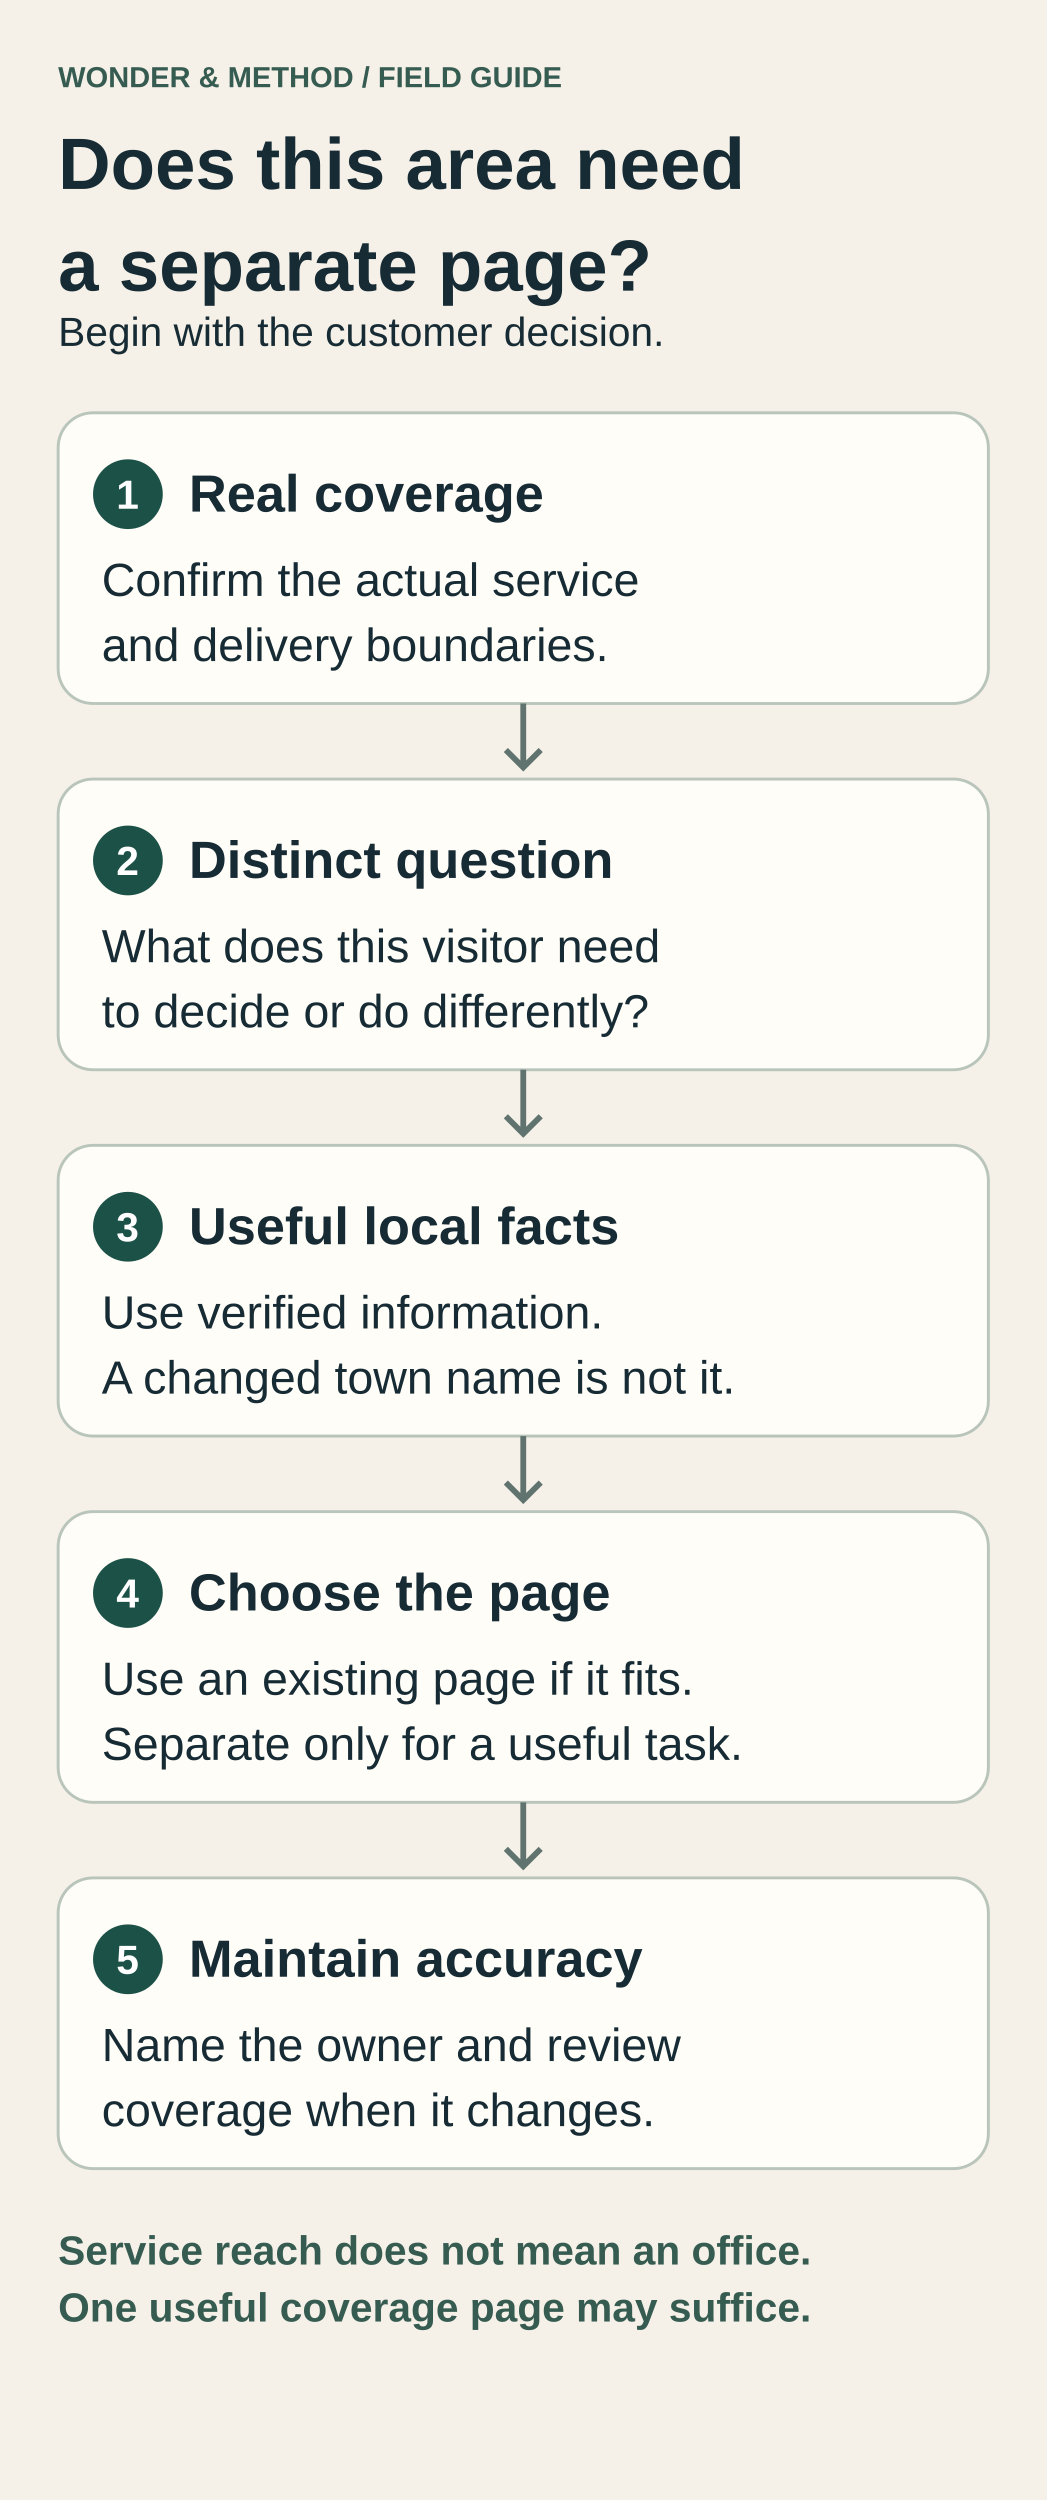
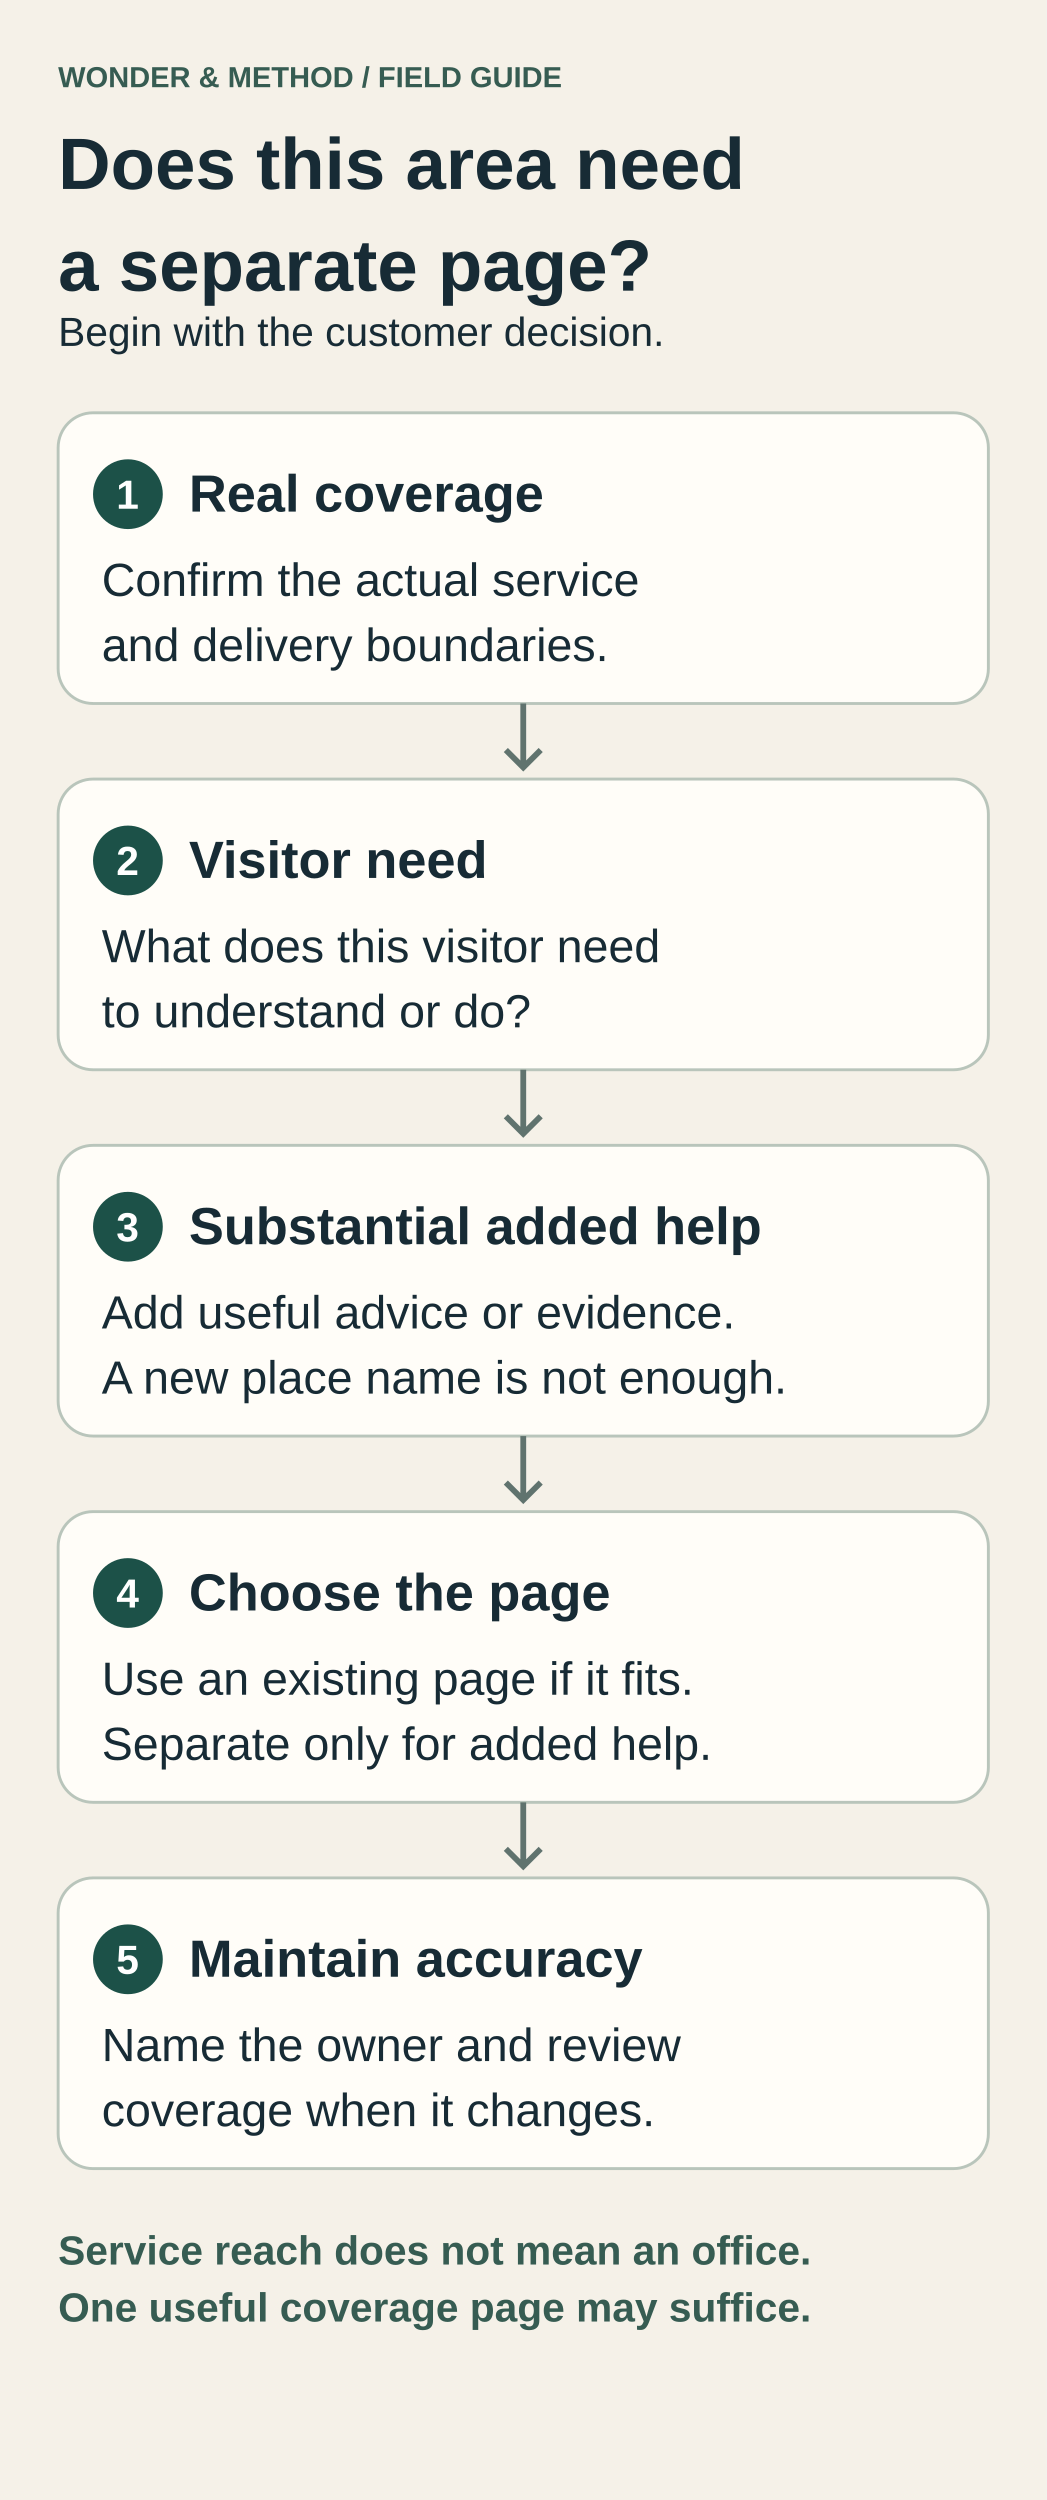
<svg xmlns="http://www.w3.org/2000/svg" width="360" height="860" viewBox="0 0 360 860">
  <rect width="360" height="860" fill="#f5f1e8" />
  <text x="20" y="30" fill="#365c52" font-family="Arial, sans-serif" font-size="10" font-weight="700">
    <tspan x="20" dy="0">WONDER &amp; METHOD / FIELD GUIDE</tspan>
  </text>
  <text x="20" y="65" fill="#172b35" font-family="Arial, sans-serif" font-size="25" font-weight="700">
    <tspan x="20" dy="0">Does this area need</tspan>
    <tspan x="20" dy="35">a separate page?</tspan>
  </text>
  <text x="20" y="119" fill="#172b35" font-family="Arial, sans-serif" font-size="14" font-weight="400">
    <tspan x="20" dy="0">Begin with the customer decision.</tspan>
  </text>
  <rect x="20" y="142" width="320" height="100" rx="12" fill="#fffdf8" stroke="#b9c5bb" />
  <circle cx="44" cy="170" r="12" fill="#1c5148" />
  <text x="40" y="175" fill="#ffffff" font-family="Arial, sans-serif" font-size="14" font-weight="700">
    <tspan x="40" dy="0">1</tspan>
  </text>
  <text x="65" y="176" fill="#172b35" font-family="Arial, sans-serif" font-size="18" font-weight="700">
    <tspan x="65" dy="0">Real coverage</tspan>
  </text>
  <text x="35" y="205" fill="#172b35" font-family="Arial, sans-serif" font-size="16" font-weight="400">
    <tspan x="35" dy="0">Confirm the actual service</tspan>
    <tspan x="35" dy="22.4">and delivery boundaries.</tspan>
  </text>
  <path d="M180 242v22m-6-6 6 6 6-6" fill="none" stroke="#60736e" stroke-width="2" />
  <rect x="20" y="268" width="320" height="100" rx="12" fill="#fffdf8" stroke="#b9c5bb" />
  <circle cx="44" cy="296" r="12" fill="#1c5148" />
  <text x="40" y="301" fill="#ffffff" font-family="Arial, sans-serif" font-size="14" font-weight="700">
    <tspan x="40" dy="0">2</tspan>
  </text>
  <text x="65" y="302" fill="#172b35" font-family="Arial, sans-serif" font-size="18" font-weight="700">
-     <tspan x="65" dy="0">Distinct question</tspan>
+     <tspan x="65" dy="0">Visitor need</tspan>
  </text>
  <text x="35" y="331" fill="#172b35" font-family="Arial, sans-serif" font-size="16" font-weight="400">
    <tspan x="35" dy="0">What does this visitor need</tspan>
-     <tspan x="35" dy="22.4">to decide or do differently?</tspan>
+     <tspan x="35" dy="22.4">to understand or do?</tspan>
  </text>
  <path d="M180 368v22m-6-6 6 6 6-6" fill="none" stroke="#60736e" stroke-width="2" />
  <rect x="20" y="394" width="320" height="100" rx="12" fill="#fffdf8" stroke="#b9c5bb" />
  <circle cx="44" cy="422" r="12" fill="#1c5148" />
  <text x="40" y="427" fill="#ffffff" font-family="Arial, sans-serif" font-size="14" font-weight="700">
    <tspan x="40" dy="0">3</tspan>
  </text>
  <text x="65" y="428" fill="#172b35" font-family="Arial, sans-serif" font-size="18" font-weight="700">
-     <tspan x="65" dy="0">Useful local facts</tspan>
+     <tspan x="65" dy="0">Substantial added help</tspan>
  </text>
  <text x="35" y="457" fill="#172b35" font-family="Arial, sans-serif" font-size="16" font-weight="400">
-     <tspan x="35" dy="0">Use verified information.</tspan>
-     <tspan x="35" dy="22.4">A changed town name is not it.</tspan>
+     <tspan x="35" dy="0">Add useful advice or evidence.</tspan>
+     <tspan x="35" dy="22.4">A new place name is not enough.</tspan>
  </text>
  <path d="M180 494v22m-6-6 6 6 6-6" fill="none" stroke="#60736e" stroke-width="2" />
  <rect x="20" y="520" width="320" height="100" rx="12" fill="#fffdf8" stroke="#b9c5bb" />
  <circle cx="44" cy="548" r="12" fill="#1c5148" />
  <text x="40" y="553" fill="#ffffff" font-family="Arial, sans-serif" font-size="14" font-weight="700">
    <tspan x="40" dy="0">4</tspan>
  </text>
  <text x="65" y="554" fill="#172b35" font-family="Arial, sans-serif" font-size="18" font-weight="700">
    <tspan x="65" dy="0">Choose the page</tspan>
  </text>
  <text x="35" y="583" fill="#172b35" font-family="Arial, sans-serif" font-size="16" font-weight="400">
    <tspan x="35" dy="0">Use an existing page if it fits.</tspan>
-     <tspan x="35" dy="22.4">Separate only for a useful task.</tspan>
+     <tspan x="35" dy="22.4">Separate only for added help.</tspan>
  </text>
  <path d="M180 620v22m-6-6 6 6 6-6" fill="none" stroke="#60736e" stroke-width="2" />
  <rect x="20" y="646" width="320" height="100" rx="12" fill="#fffdf8" stroke="#b9c5bb" />
  <circle cx="44" cy="674" r="12" fill="#1c5148" />
  <text x="40" y="679" fill="#ffffff" font-family="Arial, sans-serif" font-size="14" font-weight="700">
    <tspan x="40" dy="0">5</tspan>
  </text>
  <text x="65" y="680" fill="#172b35" font-family="Arial, sans-serif" font-size="18" font-weight="700">
    <tspan x="65" dy="0">Maintain accuracy</tspan>
  </text>
  <text x="35" y="709" fill="#172b35" font-family="Arial, sans-serif" font-size="16" font-weight="400">
    <tspan x="35" dy="0">Name the owner and review</tspan>
    <tspan x="35" dy="22.4">coverage when it changes.</tspan>
  </text>
  <text x="20" y="779" fill="#365c52" font-family="Arial, sans-serif" font-size="14" font-weight="700">
    <tspan x="20" dy="0">Service reach does not mean an office.</tspan>
    <tspan x="20" dy="19.6">One useful coverage page may suffice.</tspan>
  </text>
</svg>
